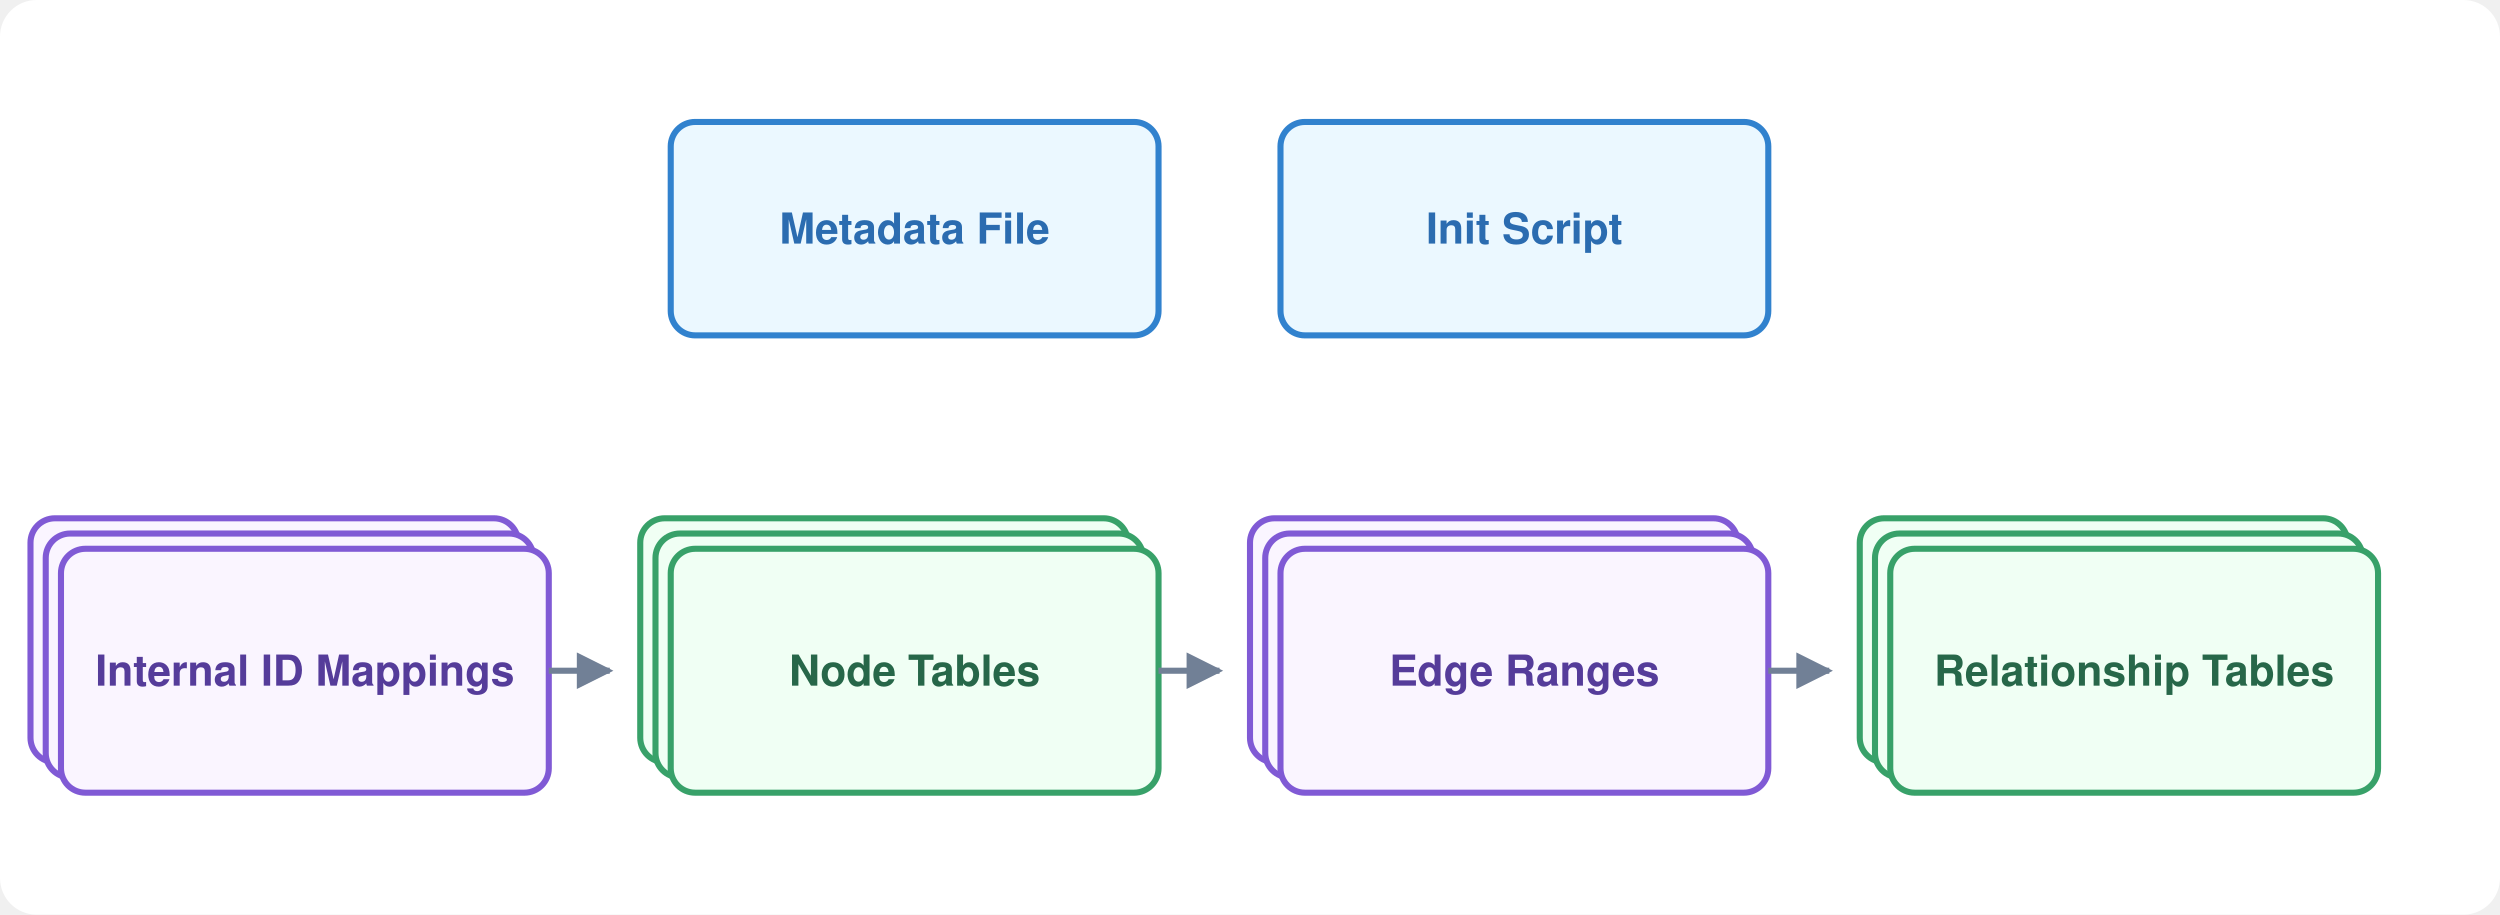
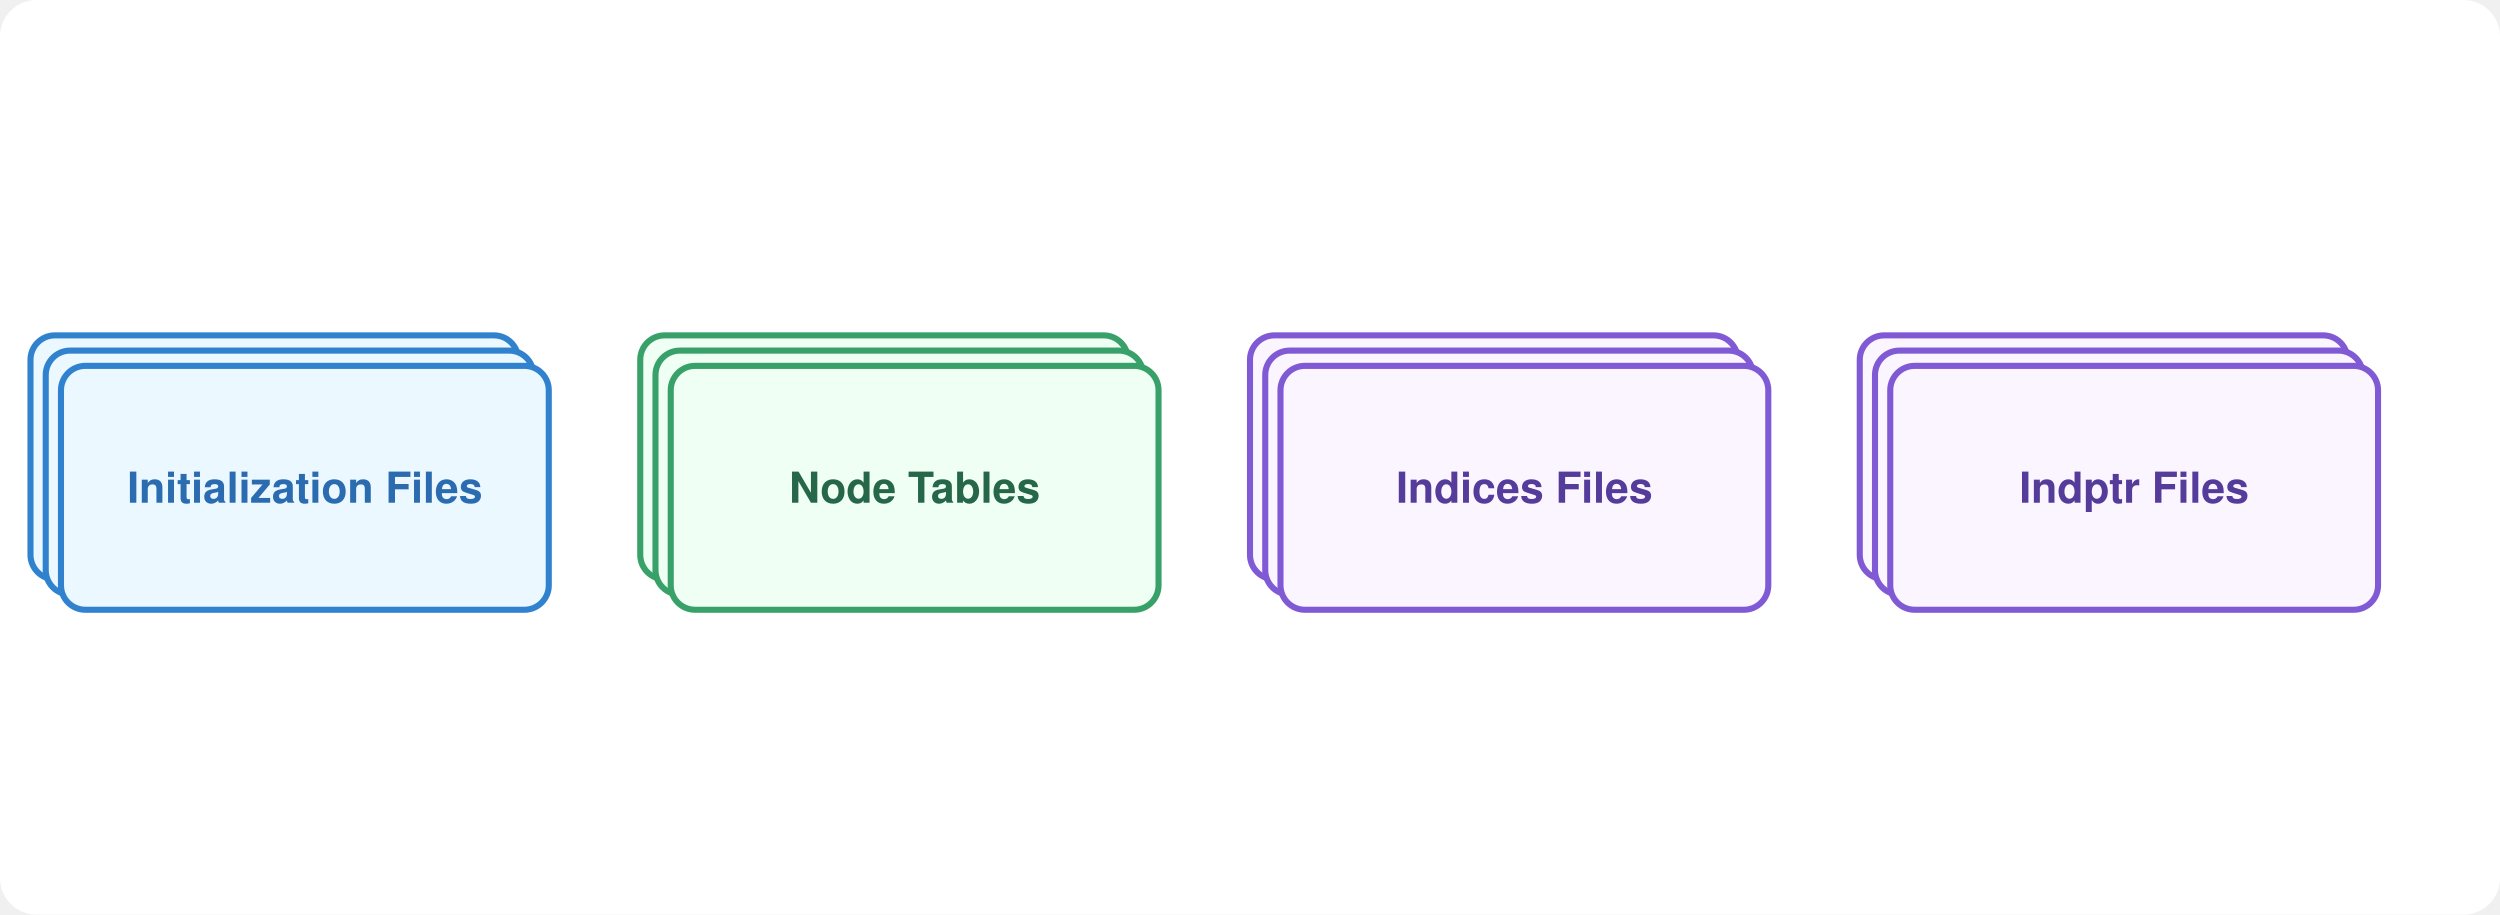
<svg xmlns="http://www.w3.org/2000/svg" viewBox="0 0 820 300" width="100%" height="auto">
  <defs>
-     <marker id="arrow" viewBox="0 0 10 10" refX="9" refY="5" markerWidth="6" markerHeight="6" orient="auto-start-reverse">
-       <path d="M 0 0 L 10 5 L 0 10 z" fill="#718096" />
-     </marker>
    <style>
      .box { fill: #ebf8ff; stroke: #3182ce; stroke-width: 2; rx: 8; ry: 8; }
      .box-green { fill: #f0fff4; stroke: #38a169; stroke-width: 2; rx: 8; ry: 8; }
      .box-purple { fill: #faf5ff; stroke: #805ad5; stroke-width: 2; rx: 8; ry: 8; }
      .text-title { font-family: 'Segoe UI', Helvetica, sans-serif; font-weight: bold; font-size: 14px; fill: #2b6cb0; }
      .text-green-title { font-family: 'Segoe UI', Helvetica, sans-serif; font-weight: bold; font-size: 14px; fill: #276749; }
      .text-purple-title { font-family: 'Segoe UI', Helvetica, sans-serif; font-weight: bold; font-size: 14px; fill: #553c9a; }
-       .line { stroke: #718096; stroke-width: 2; fill: none; marker-end: url(#arrow); }
    </style>
  </defs>
  <rect width="100%" height="100%" fill="#ffffff" rx="12" ry="12" />
-   <rect class="box" x="220" y="40" width="160" height="70" />
-   <text class="text-title" x="300" y="75" text-anchor="middle" dominant-baseline="middle">Metadata File</text>
-   <rect class="box" x="420" y="40" width="160" height="70" />
-   <text class="text-title" x="500" y="75" text-anchor="middle" dominant-baseline="middle">Init Script</text>
-   <rect class="box-purple" x="10" y="170" width="160" height="80" />
-   <rect class="box-purple" x="15" y="175" width="160" height="80" />
-   <rect class="box-purple" x="20" y="180" width="160" height="80" />
-   <text class="text-purple-title" x="100" y="220" text-anchor="middle" dominant-baseline="middle">Internal ID Mappings</text>
-   <rect class="box-green" x="210" y="170" width="160" height="80" />
-   <rect class="box-green" x="215" y="175" width="160" height="80" />
-   <rect class="box-green" x="220" y="180" width="160" height="80" />
-   <text class="text-green-title" x="300" y="220" text-anchor="middle" dominant-baseline="middle">Node Tables</text>
-   <rect class="box-purple" x="410" y="170" width="160" height="80" />
-   <rect class="box-purple" x="415" y="175" width="160" height="80" />
-   <rect class="box-purple" x="420" y="180" width="160" height="80" />
-   <text class="text-purple-title" x="500" y="220" text-anchor="middle" dominant-baseline="middle">Edge Ranges</text>
-   <rect class="box-green" x="610" y="170" width="160" height="80" />
-   <rect class="box-green" x="615" y="175" width="160" height="80" />
-   <rect class="box-green" x="620" y="180" width="160" height="80" />
-   <text class="text-green-title" x="700" y="220" text-anchor="middle" dominant-baseline="middle">Relationship Tables</text>
-   <line class="line" x1="180" y1="220" x2="200" y2="220" />
-   <line class="line" x1="380" y1="220" x2="400" y2="220" />
-   <line class="line" x1="580" y1="220" x2="600" y2="220" />
+   <rect class="box" x="10" y="110" width="160" height="80" />
+   <rect class="box" x="15" y="115" width="160" height="80" />
+   <rect class="box" x="20" y="120" width="160" height="80" />
+   <text class="text-title" x="100" y="160" text-anchor="middle" dominant-baseline="middle">Initialization Files</text>
+   <rect class="box-green" x="210" y="110" width="160" height="80" />
+   <rect class="box-green" x="215" y="115" width="160" height="80" />
+   <rect class="box-green" x="220" y="120" width="160" height="80" />
+   <text class="text-green-title" x="300" y="160" text-anchor="middle" dominant-baseline="middle">Node Tables</text>
+   <rect class="box-purple" x="410" y="110" width="160" height="80" />
+   <rect class="box-purple" x="415" y="115" width="160" height="80" />
+   <rect class="box-purple" x="420" y="120" width="160" height="80" />
+   <text class="text-purple-title" x="500" y="160" text-anchor="middle" dominant-baseline="middle">Indices Files</text>
+   <rect class="box-purple" x="610" y="110" width="160" height="80" />
+   <rect class="box-purple" x="615" y="115" width="160" height="80" />
+   <rect class="box-purple" x="620" y="120" width="160" height="80" />
+   <text class="text-purple-title" x="700" y="160" text-anchor="middle" dominant-baseline="middle">Indptr Files</text>
</svg>
